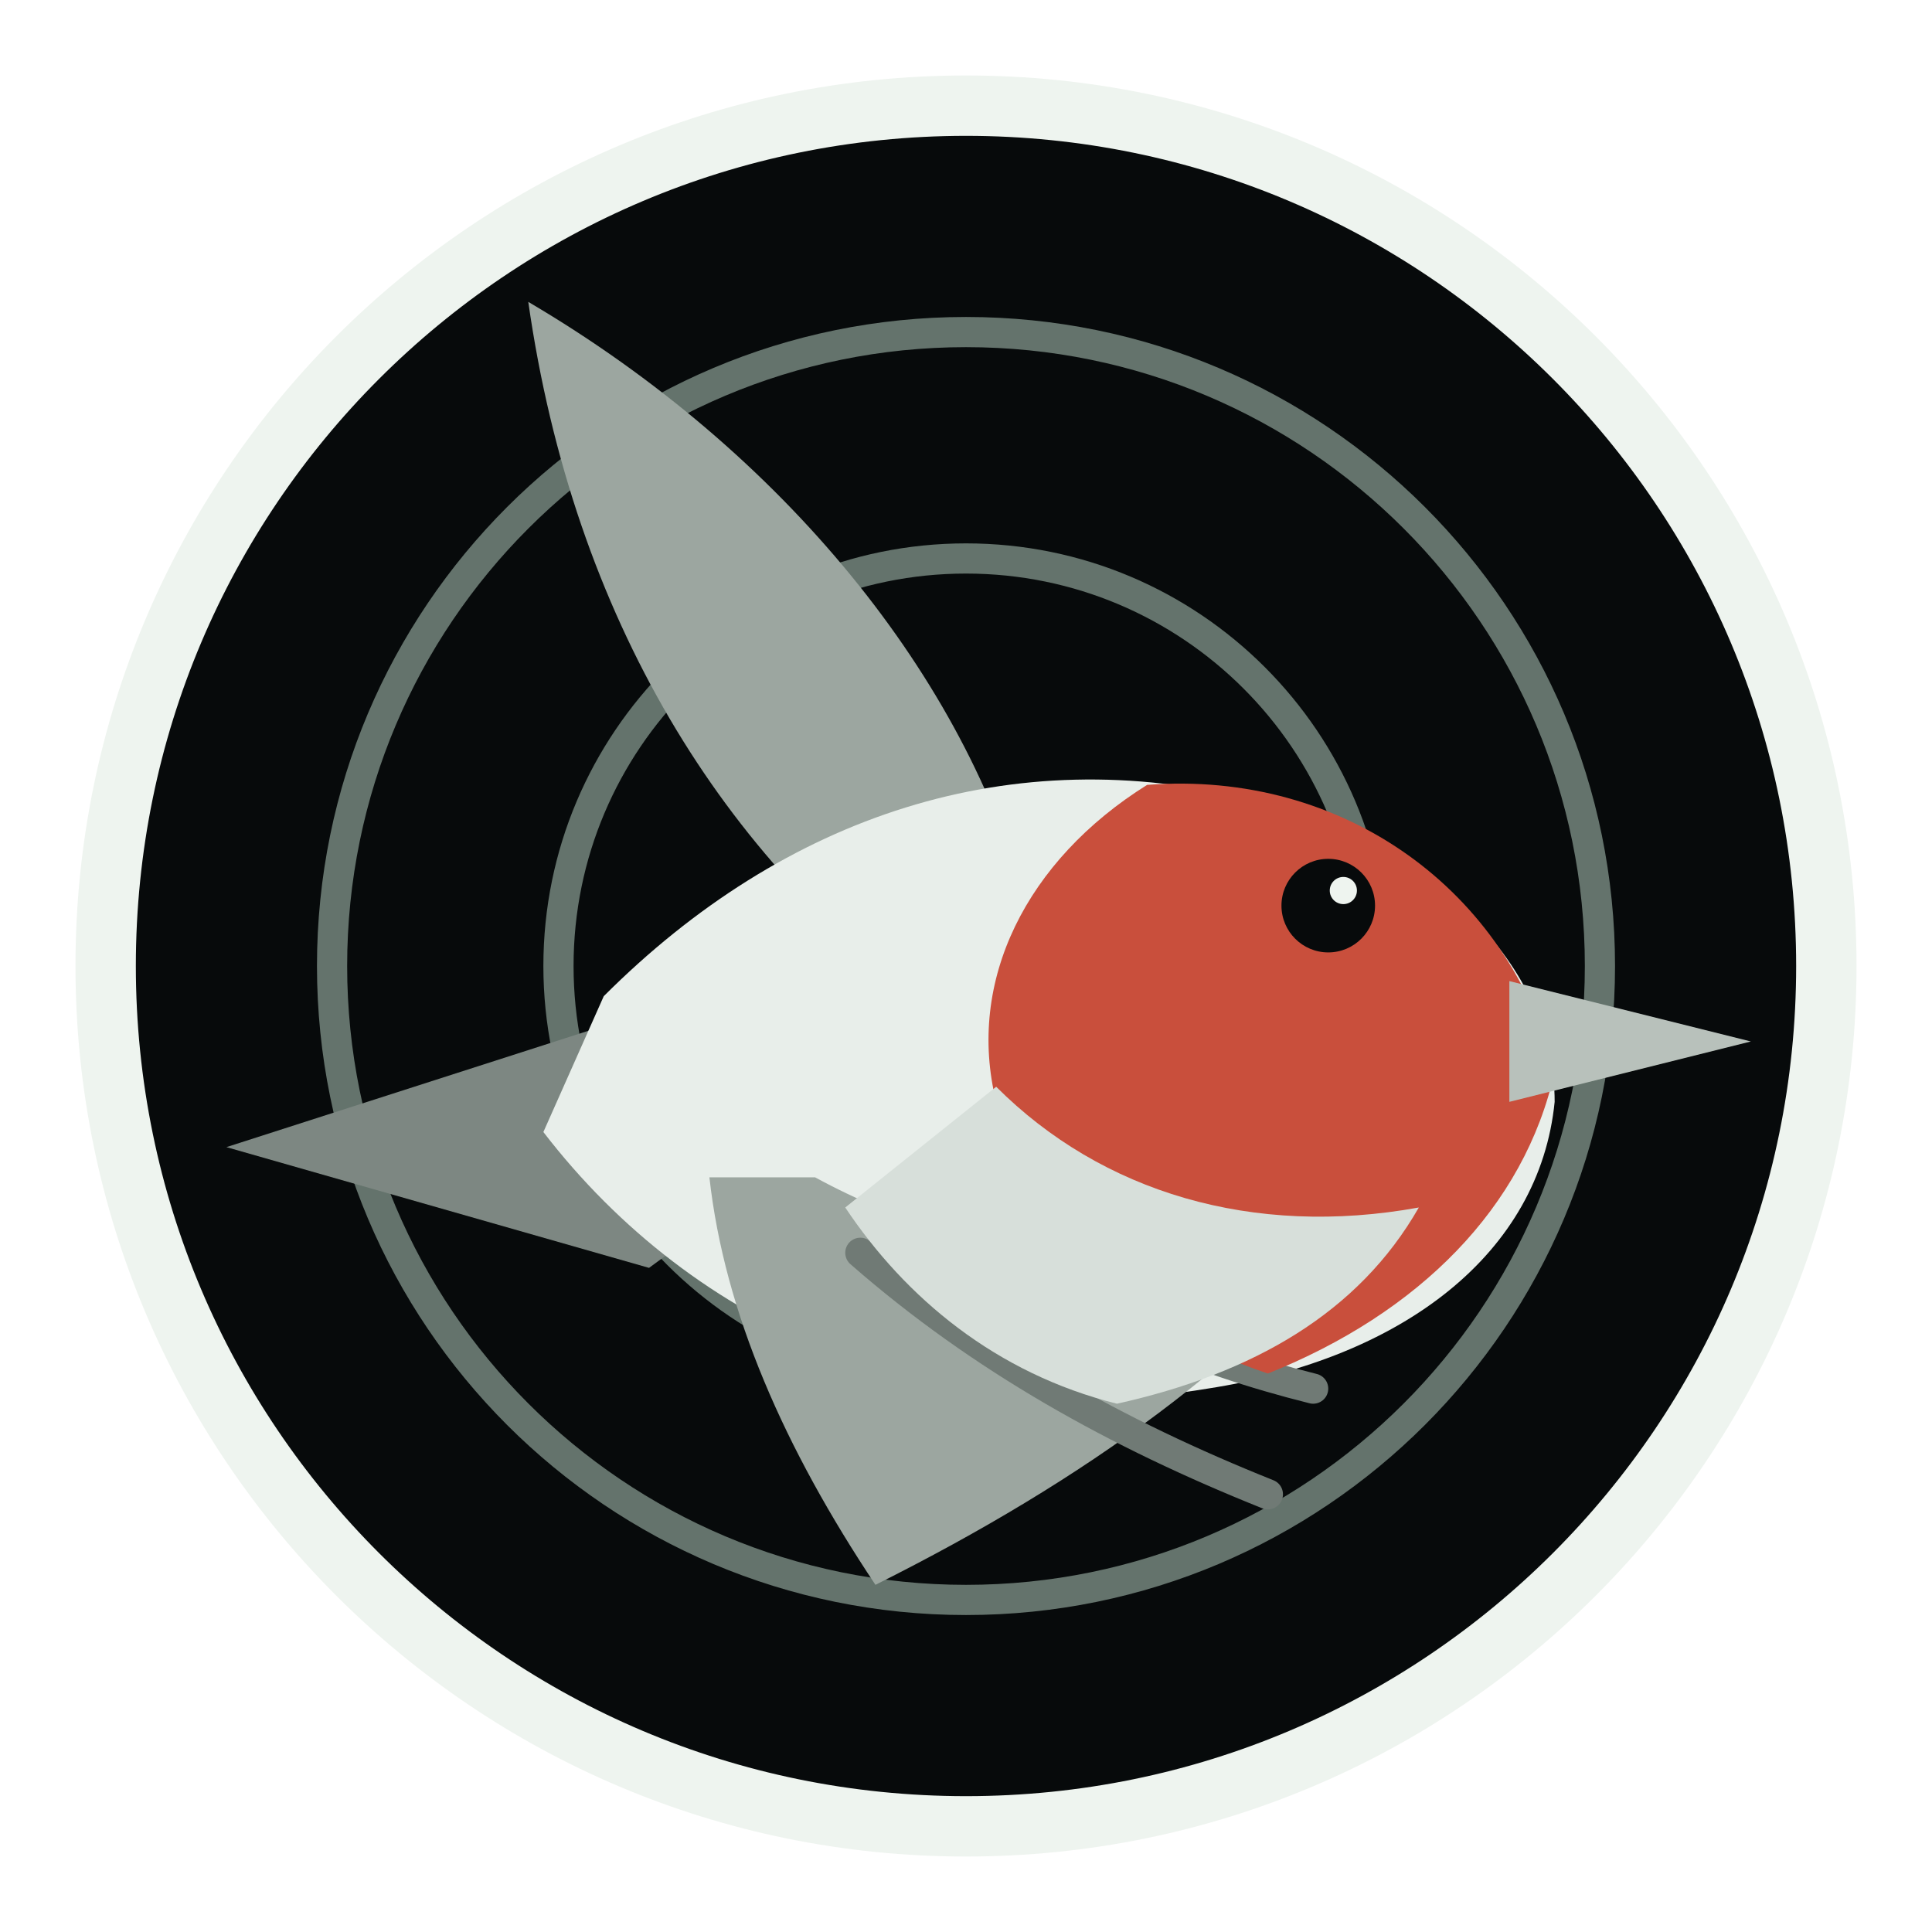
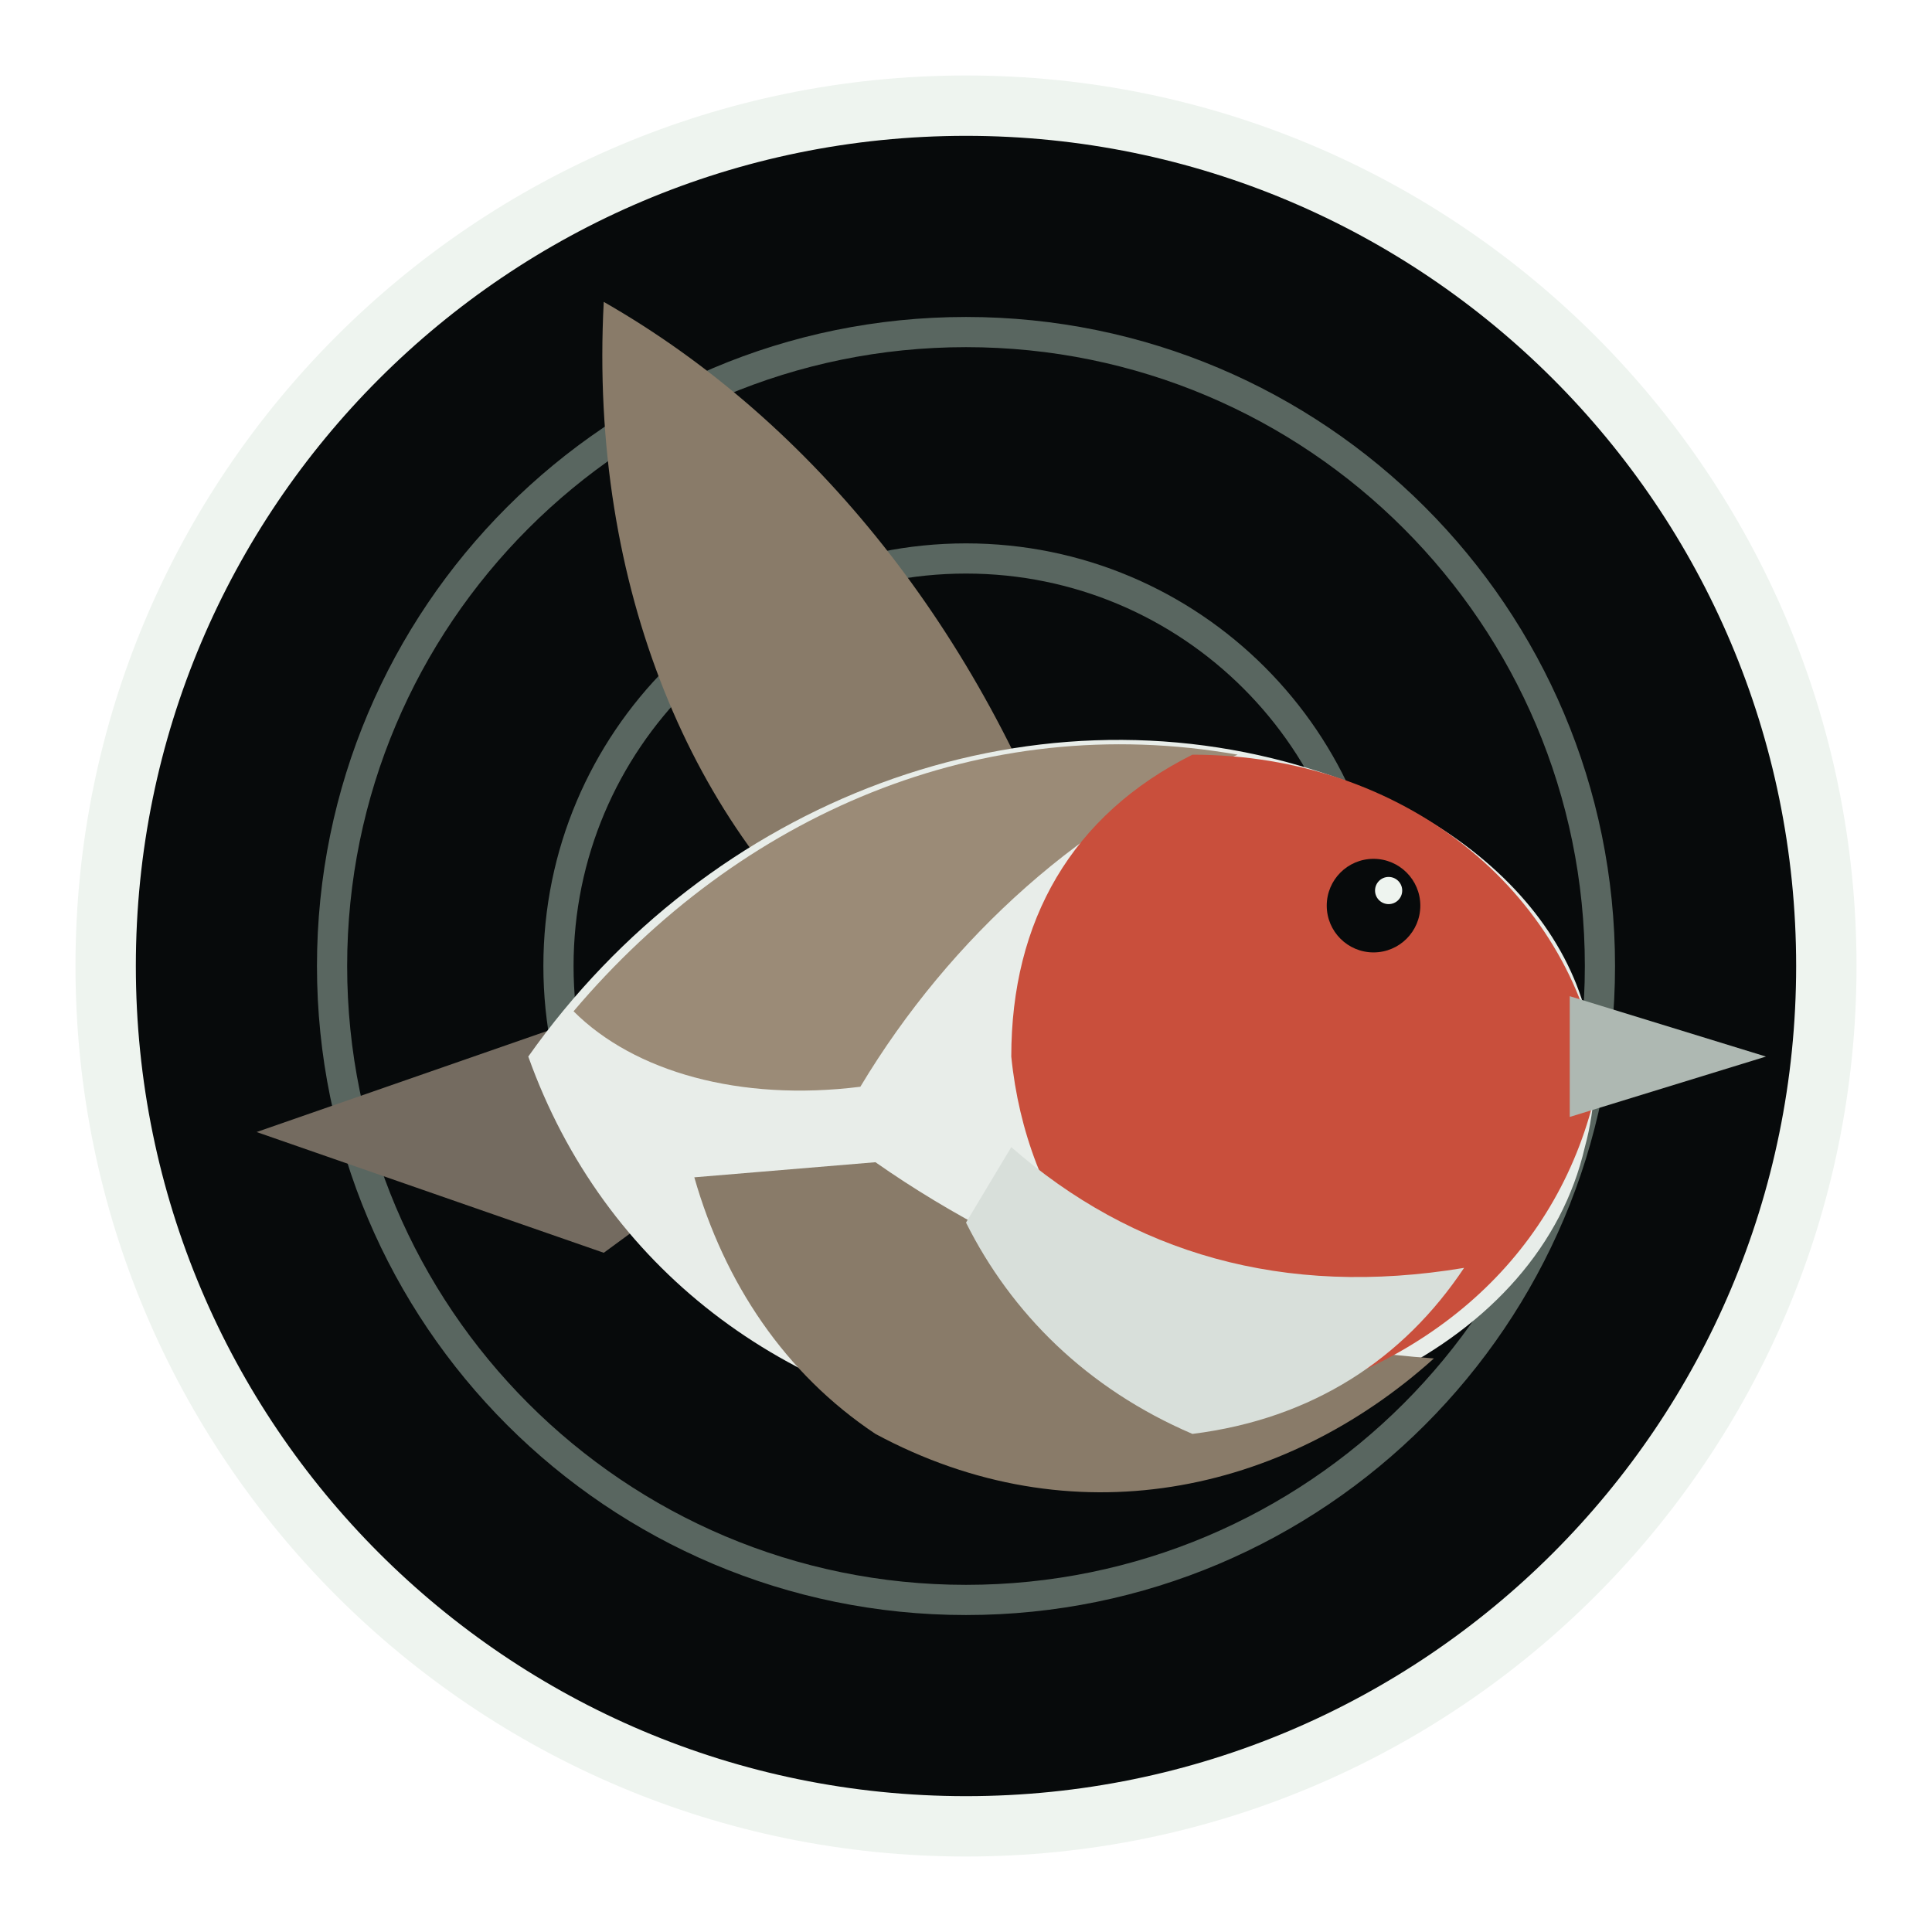
<svg xmlns="http://www.w3.org/2000/svg" viewBox="0 0 128 128" role="img" aria-labelledby="title">
  <circle cx="64" cy="64" r="57" fill="#070a0b" stroke="#eef4ef" stroke-width="4" />
-   <circle cx="64" cy="64" r="42" fill="none" stroke="#64736c" stroke-width="2" />
-   <circle cx="64" cy="64" r="27" fill="none" stroke="#64736c" stroke-width="2" />
-   <path d="M62 67C48 57 38 41 35 20c17 10 29 25 33 40 2 6-1 9-6 7Z" fill="#9ca6a0" />
-   <path d="m43 67-28 9 28 8 15-11Z" fill="#7d8782" />
-   <path d="M40 66c12-12 27-17 43-13 12 3 20 11 20 20-1 10-10 17-23 19-18 3-34-4-44-17Z" fill="#e8eeea" />
-   <path d="M54 78c11 6 24 7 37 2-8 10-19 18-33 25-6-9-10-18-11-27Z" fill="#9ca6a0" />
-   <path d="M57 83c8 7 17 12 27 16M65 82c7 5 14 8 22 10" fill="none" stroke="#707a75" stroke-width="2" stroke-linecap="round" />
-   <path d="M76 52c13-1 24 7 27 19-2 9-9 16-19 20-9-3-15-9-18-18-2-8 2-16 10-21Z" fill="#c94f3c" />
-   <path d="M66 72c7 7 17 10 28 8-4 7-11 11-20 13-8-2-14-7-18-13Z" fill="#d7dfda" />
-   <circle cx="88" cy="60" r="3.1" fill="#070a0b" />
-   <circle cx="89" cy="59" r=".9" fill="#eef4ef" />
-   <path d="m100 65 16 4-16 4Z" fill="#b8c1bb" />
+   <circle cx="64" cy="64" r="42" fill="none" stroke="#596660" stroke-width="2" />
+   <circle cx="64" cy="64" r="27" fill="none" stroke="#596660" stroke-width="2" />
+   <path d="M57 64C46 55 39 39 40 20c14 8 25 22 31 39 2 6-5 10-14 5Z" fill="#897b69" />
+   <path d="m40 67-23 8 23 8 15-11Z" fill="#746b60" />
+   <path d="M35 70c12-17 33-25 52-19 13 4 21 14 18 25-3 13-19 21-38 19-15-2-27-11-32-25Z" fill="#e8ede9" />
+   <path d="M38 67c11-13 27-20 44-17-10 4-19 12-25 22-8 1-15-1-19-5Z" fill="#9b8b77" />
+   <path d="M58 77c10 7 23 12 37 13-10 9-24 12-37 5-6-4-10-10-12-17Z" fill="#897b69" />
+   <path d="M79 50c14 0 25 9 27 21-2 11-10 19-22 22-10-5-16-13-17-23 0-9 4-16 12-20Z" fill="#c94f3c" />
+   <path d="M67 76c8 7 18 10 30 8-4 6-10 10-18 11-7-3-12-8-15-14Z" fill="#d8dfda" />
+   <circle cx="91" cy="60" r="3.1" fill="#070a0b" />
+   <circle cx="92" cy="59" r=".9" fill="#eef4ef" />
+   <path d="m104 66 13 4-13 4Z" fill="#aeb8b2" />
</svg>
